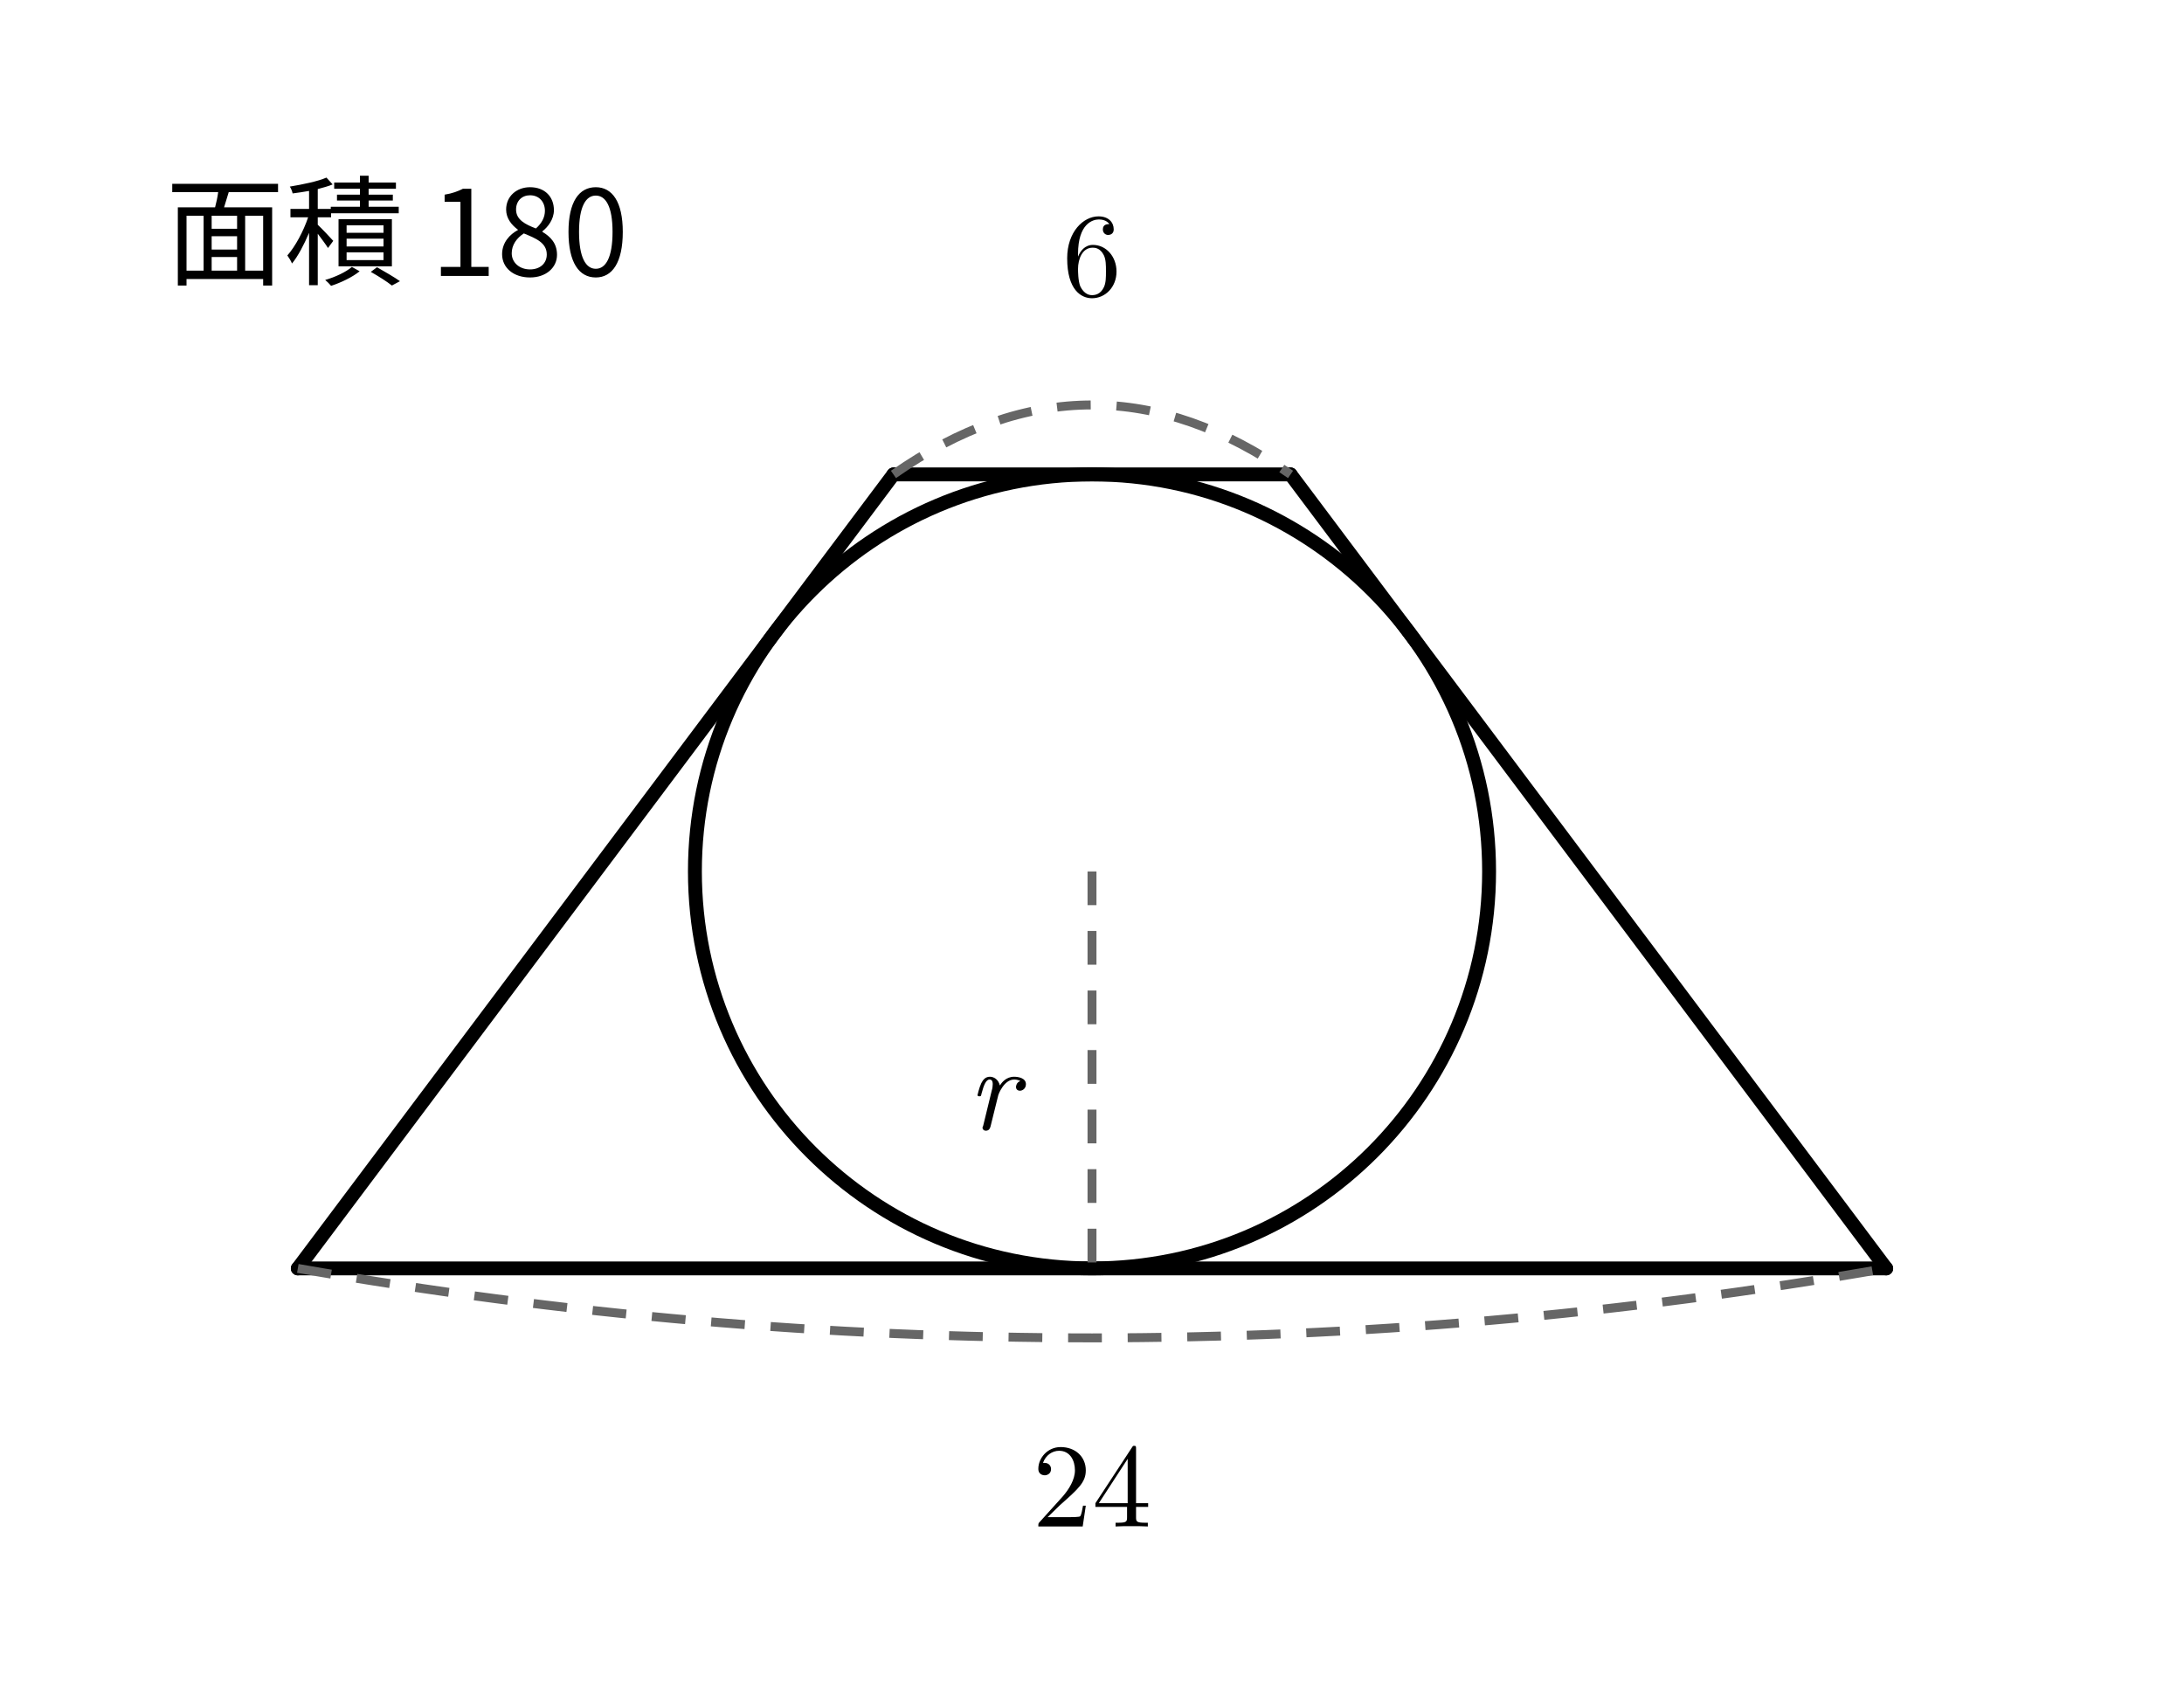
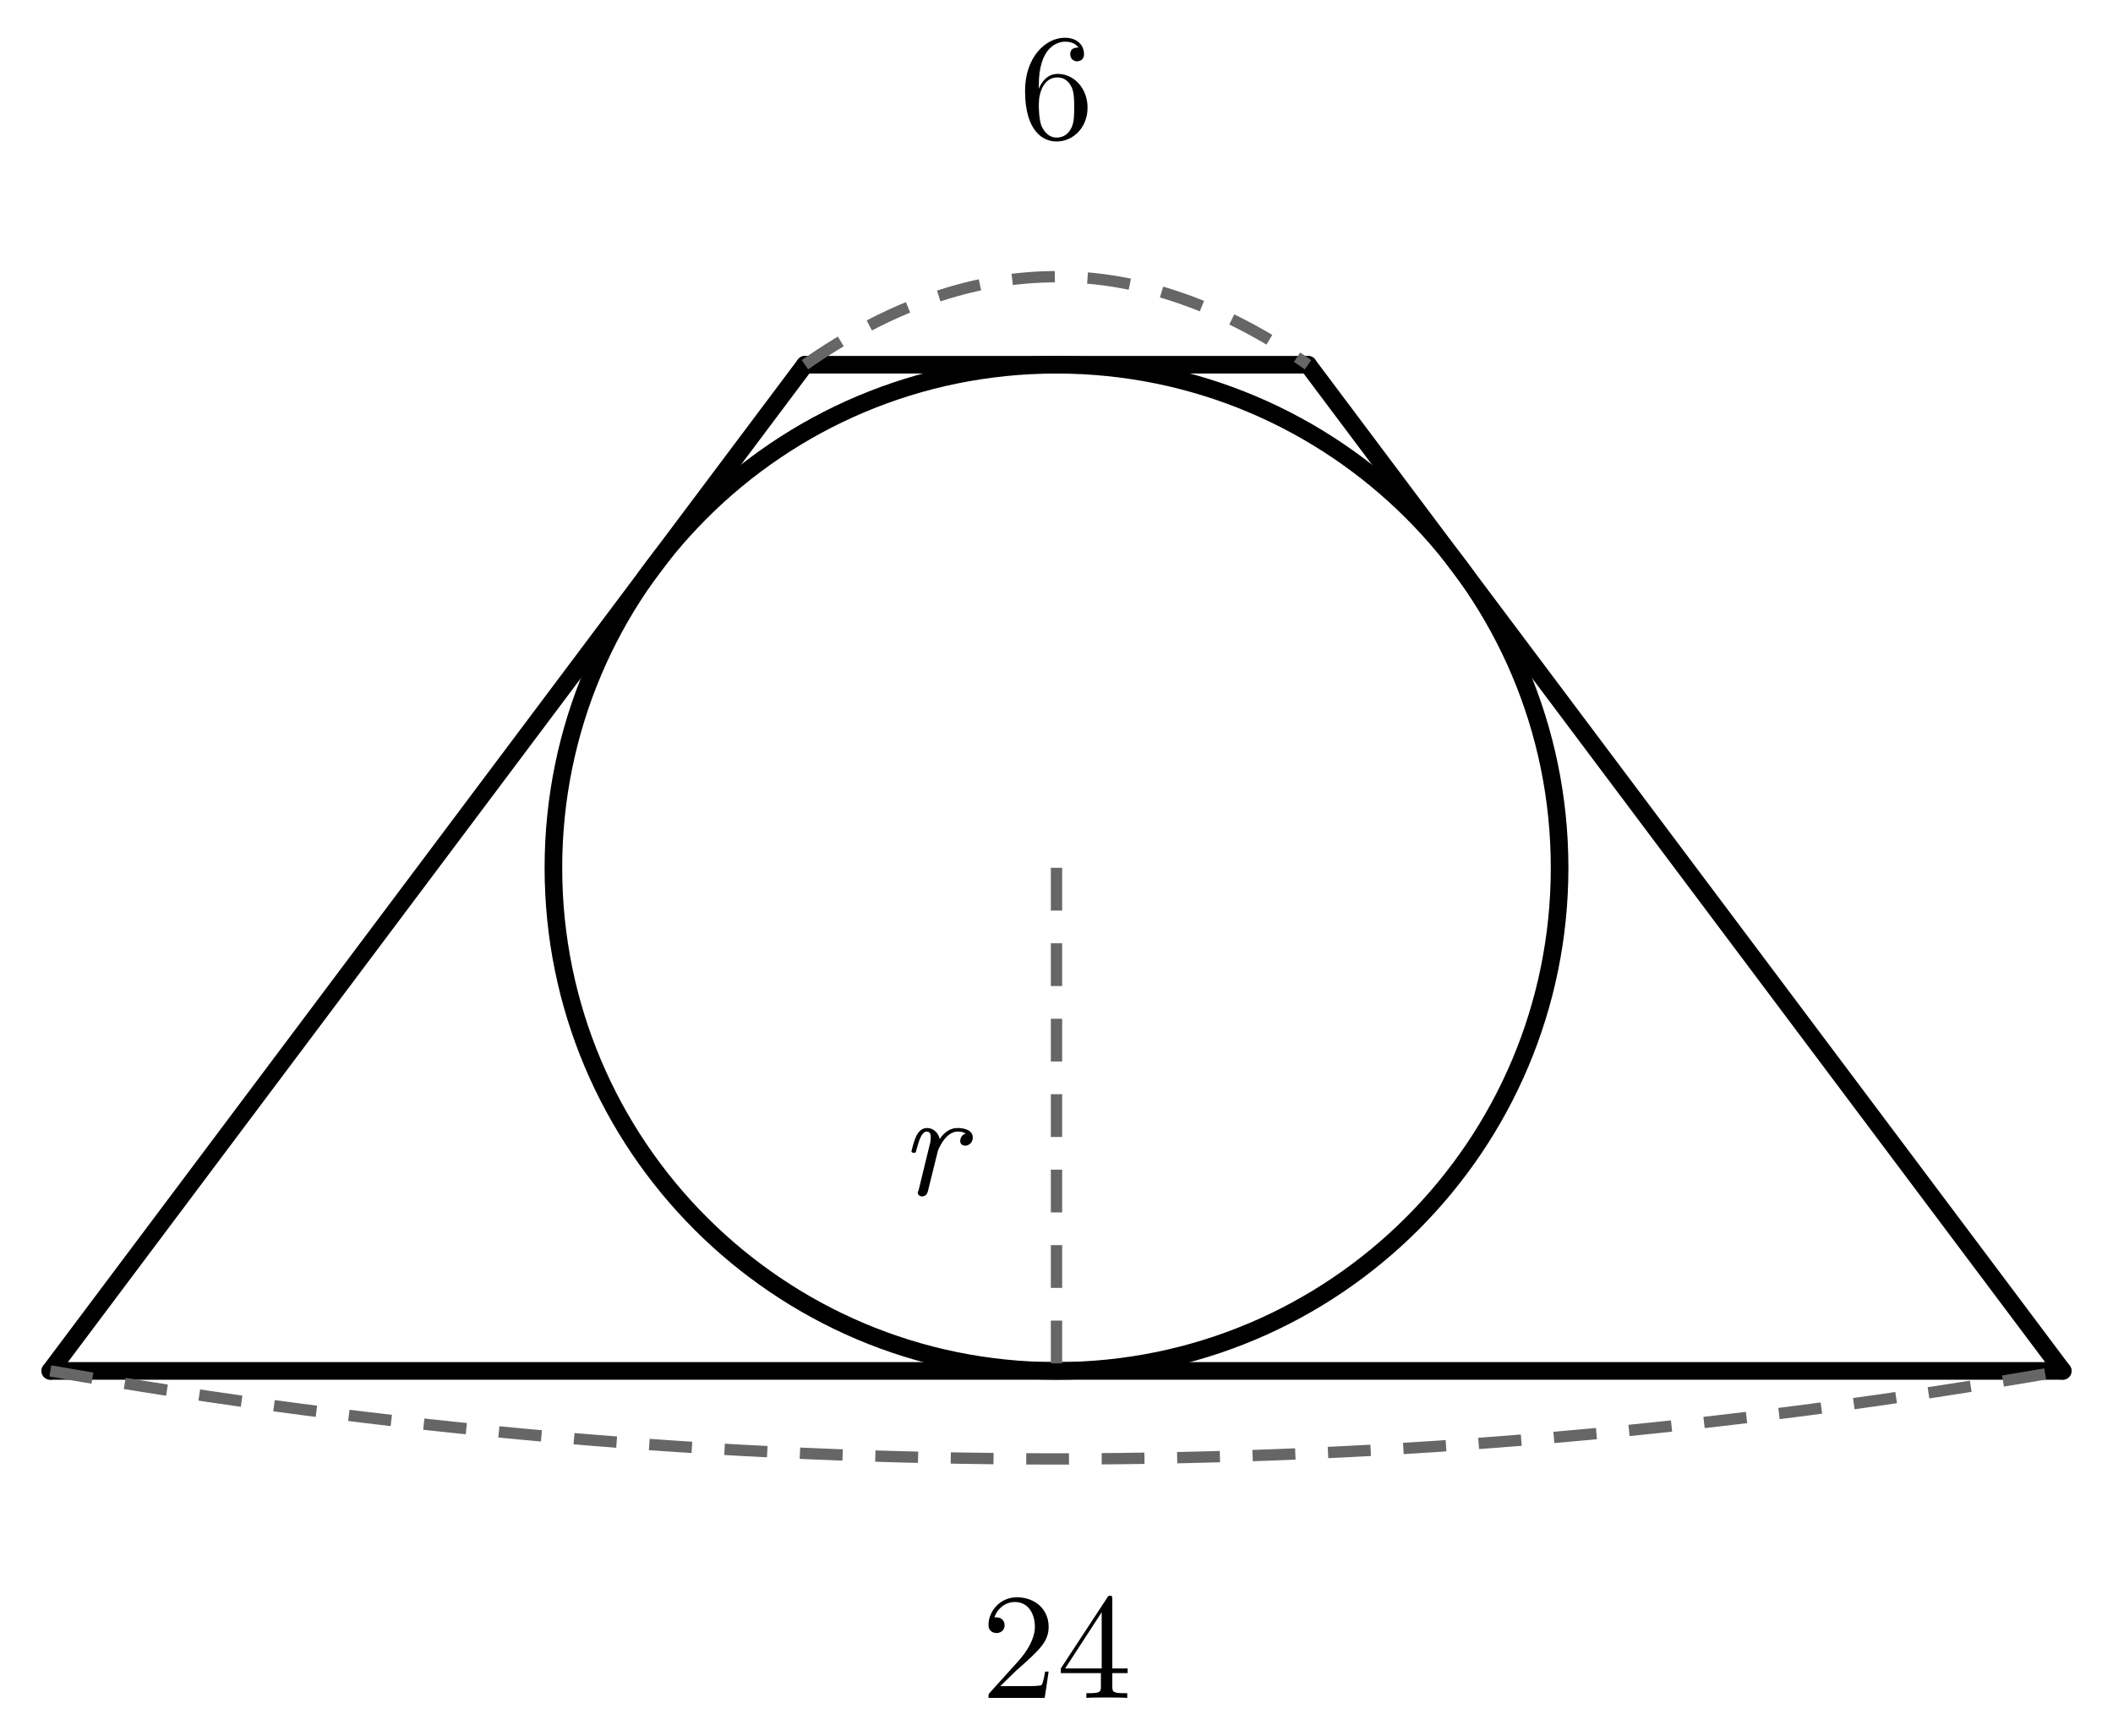
- <svg xmlns="http://www.w3.org/2000/svg" width="100mm" height="78mm" viewBox="0 0 110 78">
+ <svg xmlns="http://www.w3.org/2000/svg" width="84mm" height="69mm" viewBox="13 5.5 84 69">
  <style>
.main{fill:none;stroke:#000;stroke-width:.7;stroke-linecap:round;stroke-linejoin:round}
.dim{fill:none;stroke:#666;stroke-width:.45;stroke-dasharray:1.7 1.3}
.right{fill:none;stroke:#000;stroke-width:.5}
.point{fill:#000}
.num,.unknown,.area{fill:#000}
.num,.unknown{font-family:"CMU Serif","Latin Modern Roman","Times New Roman",serif;font-size:6px}
.unknown{font-style:italic}
.area{font-family:"Noto Sans CJK JP",sans-serif;font-size:6px}
</style>
  <line class="main" x1="45" y1="20" x2="15" y2="60" />
  <line class="main" x1="15" y1="60" x2="95" y2="60" />
  <line class="main" x1="95" y1="60" x2="65" y2="20" />
  <line class="main" x1="65" y1="20" x2="45" y2="20" />
  <circle class="main" cx="55" cy="40" r="20" />
  <line class="dim" x1="55" y1="40" x2="55" y2="60" />
  <text class="unknown" x="50" y="53" text-anchor="middle">r</text>
  <path class="dim" d="M45 20 Q55 13 65 20" />
  <text class="num" x="55" y="11" text-anchor="middle">6</text>
  <path class="dim" d="M15 60 Q55 67 95 60" />
  <text class="num" x="55" y="73" text-anchor="middle">24</text>
-   <text class="area" x="20" y="10" text-anchor="middle">面積 180</text>
</svg>
